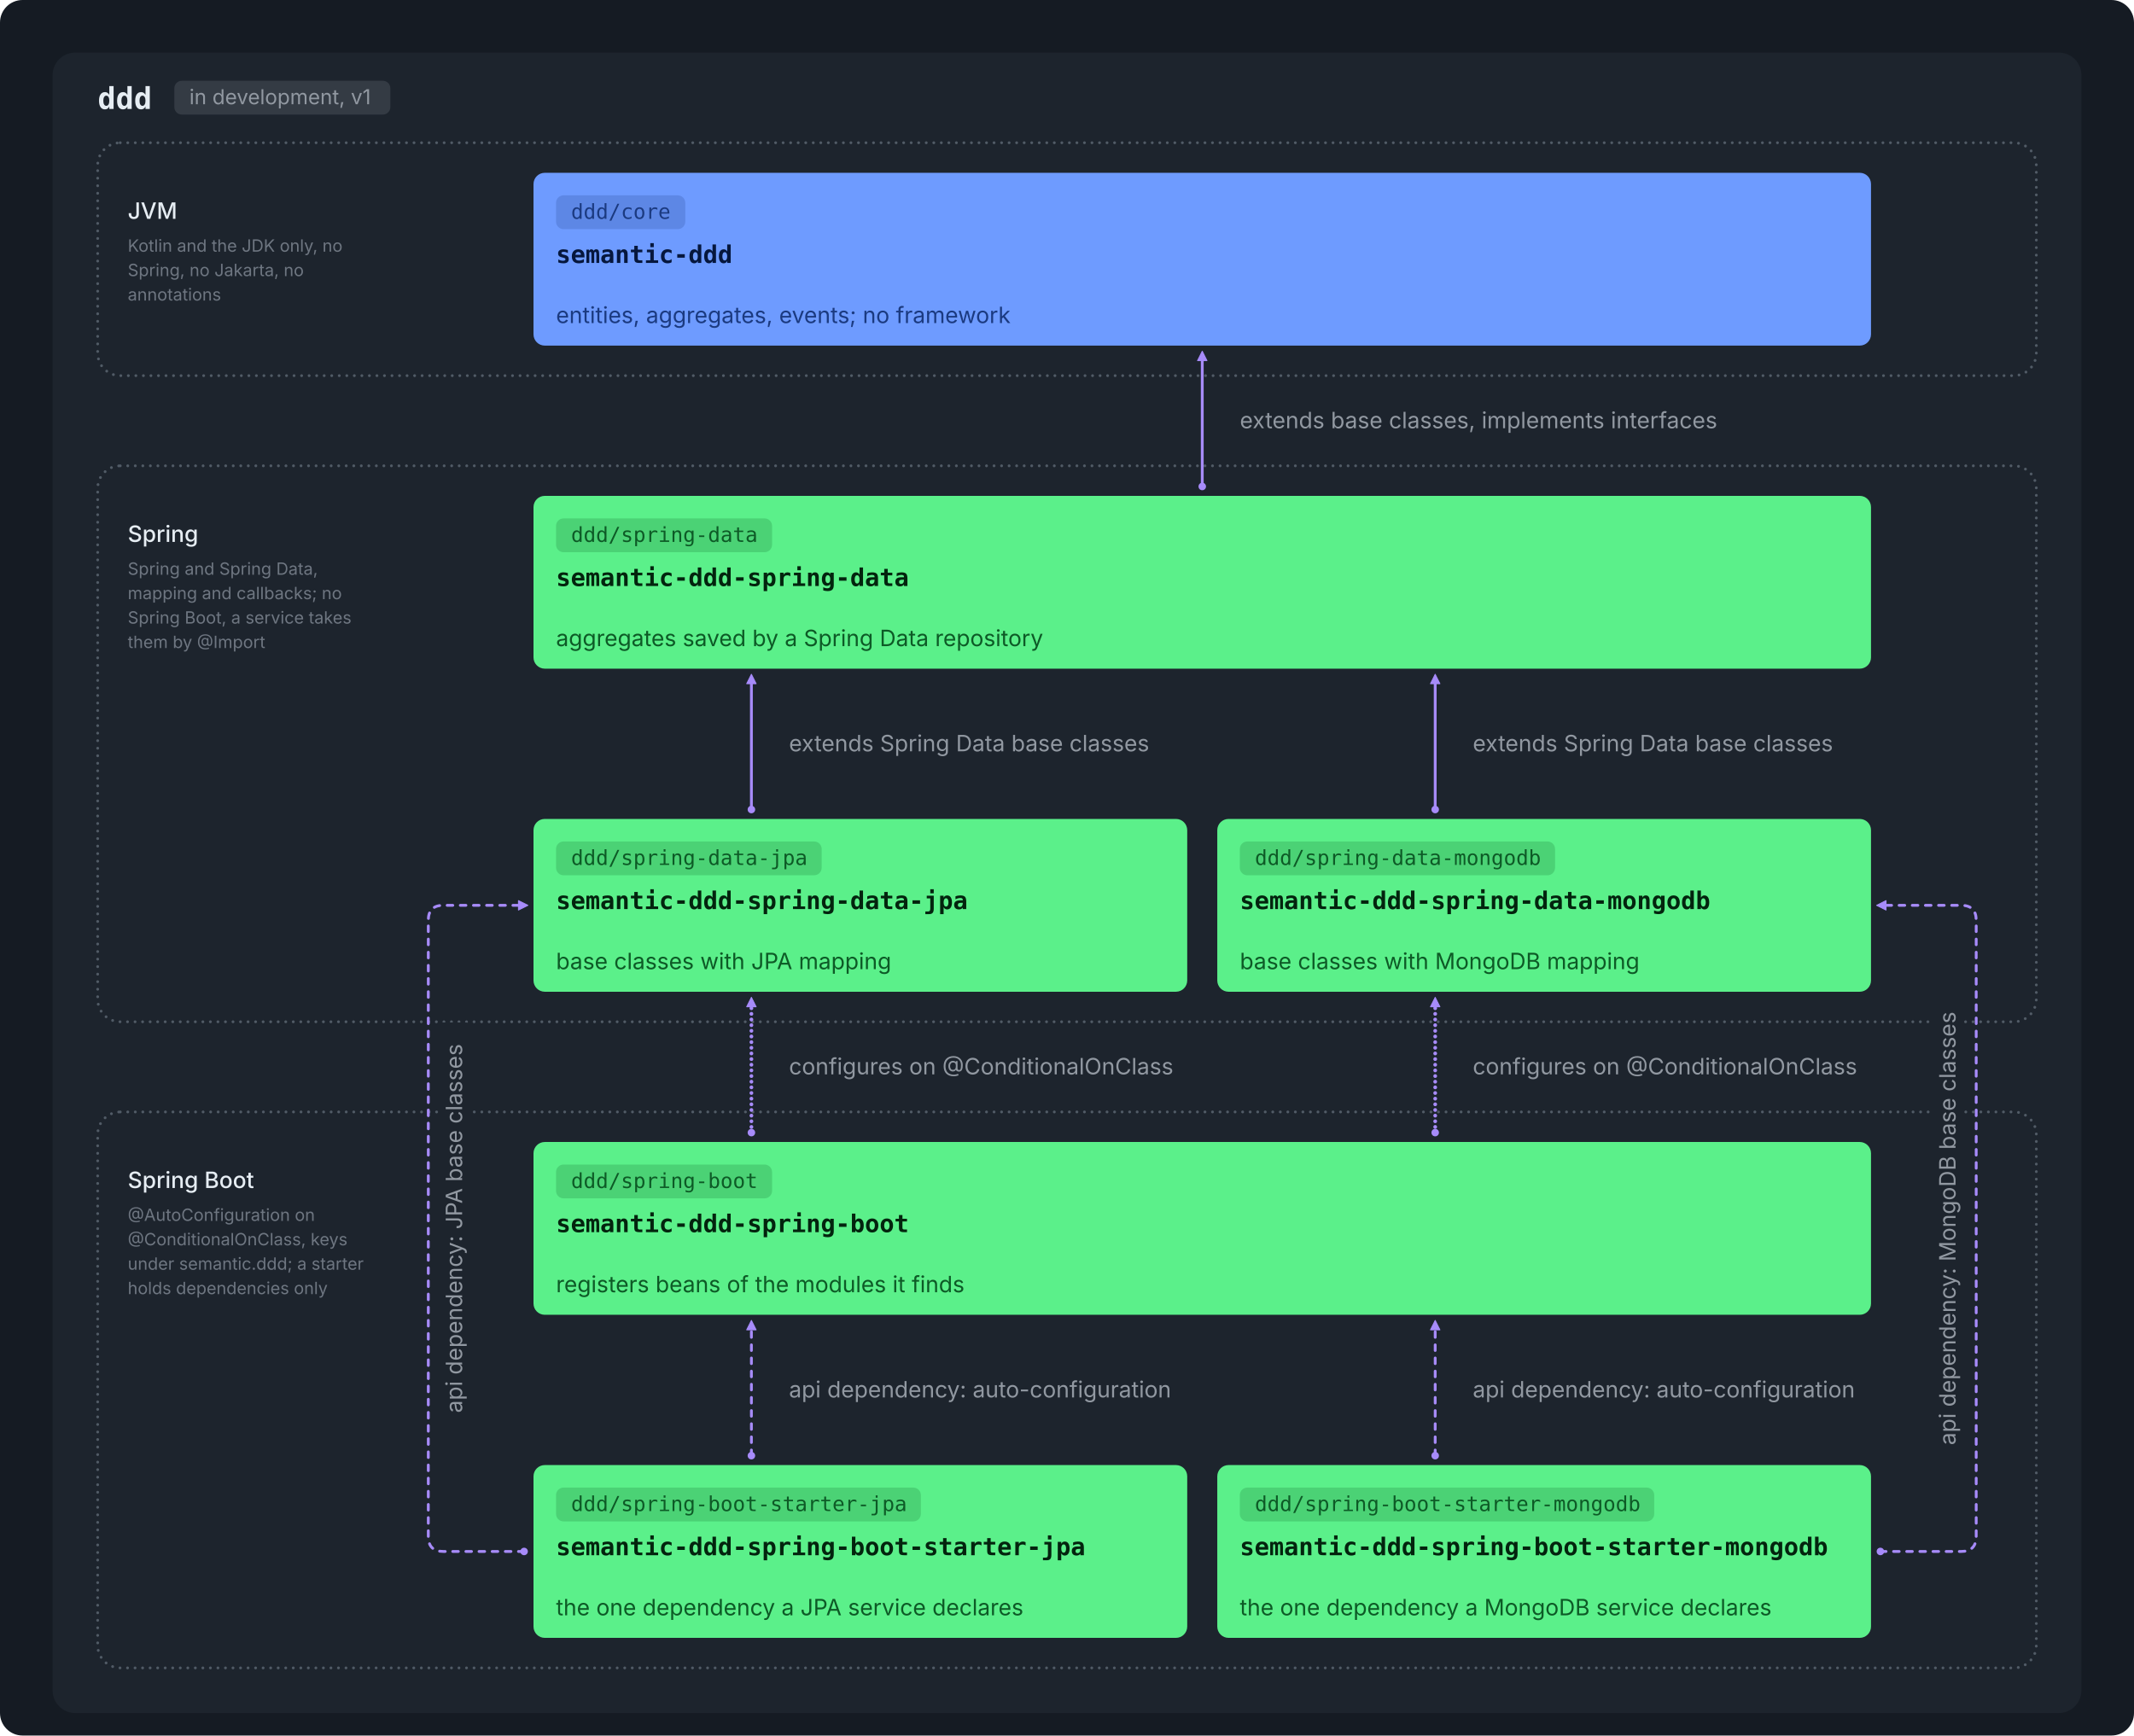
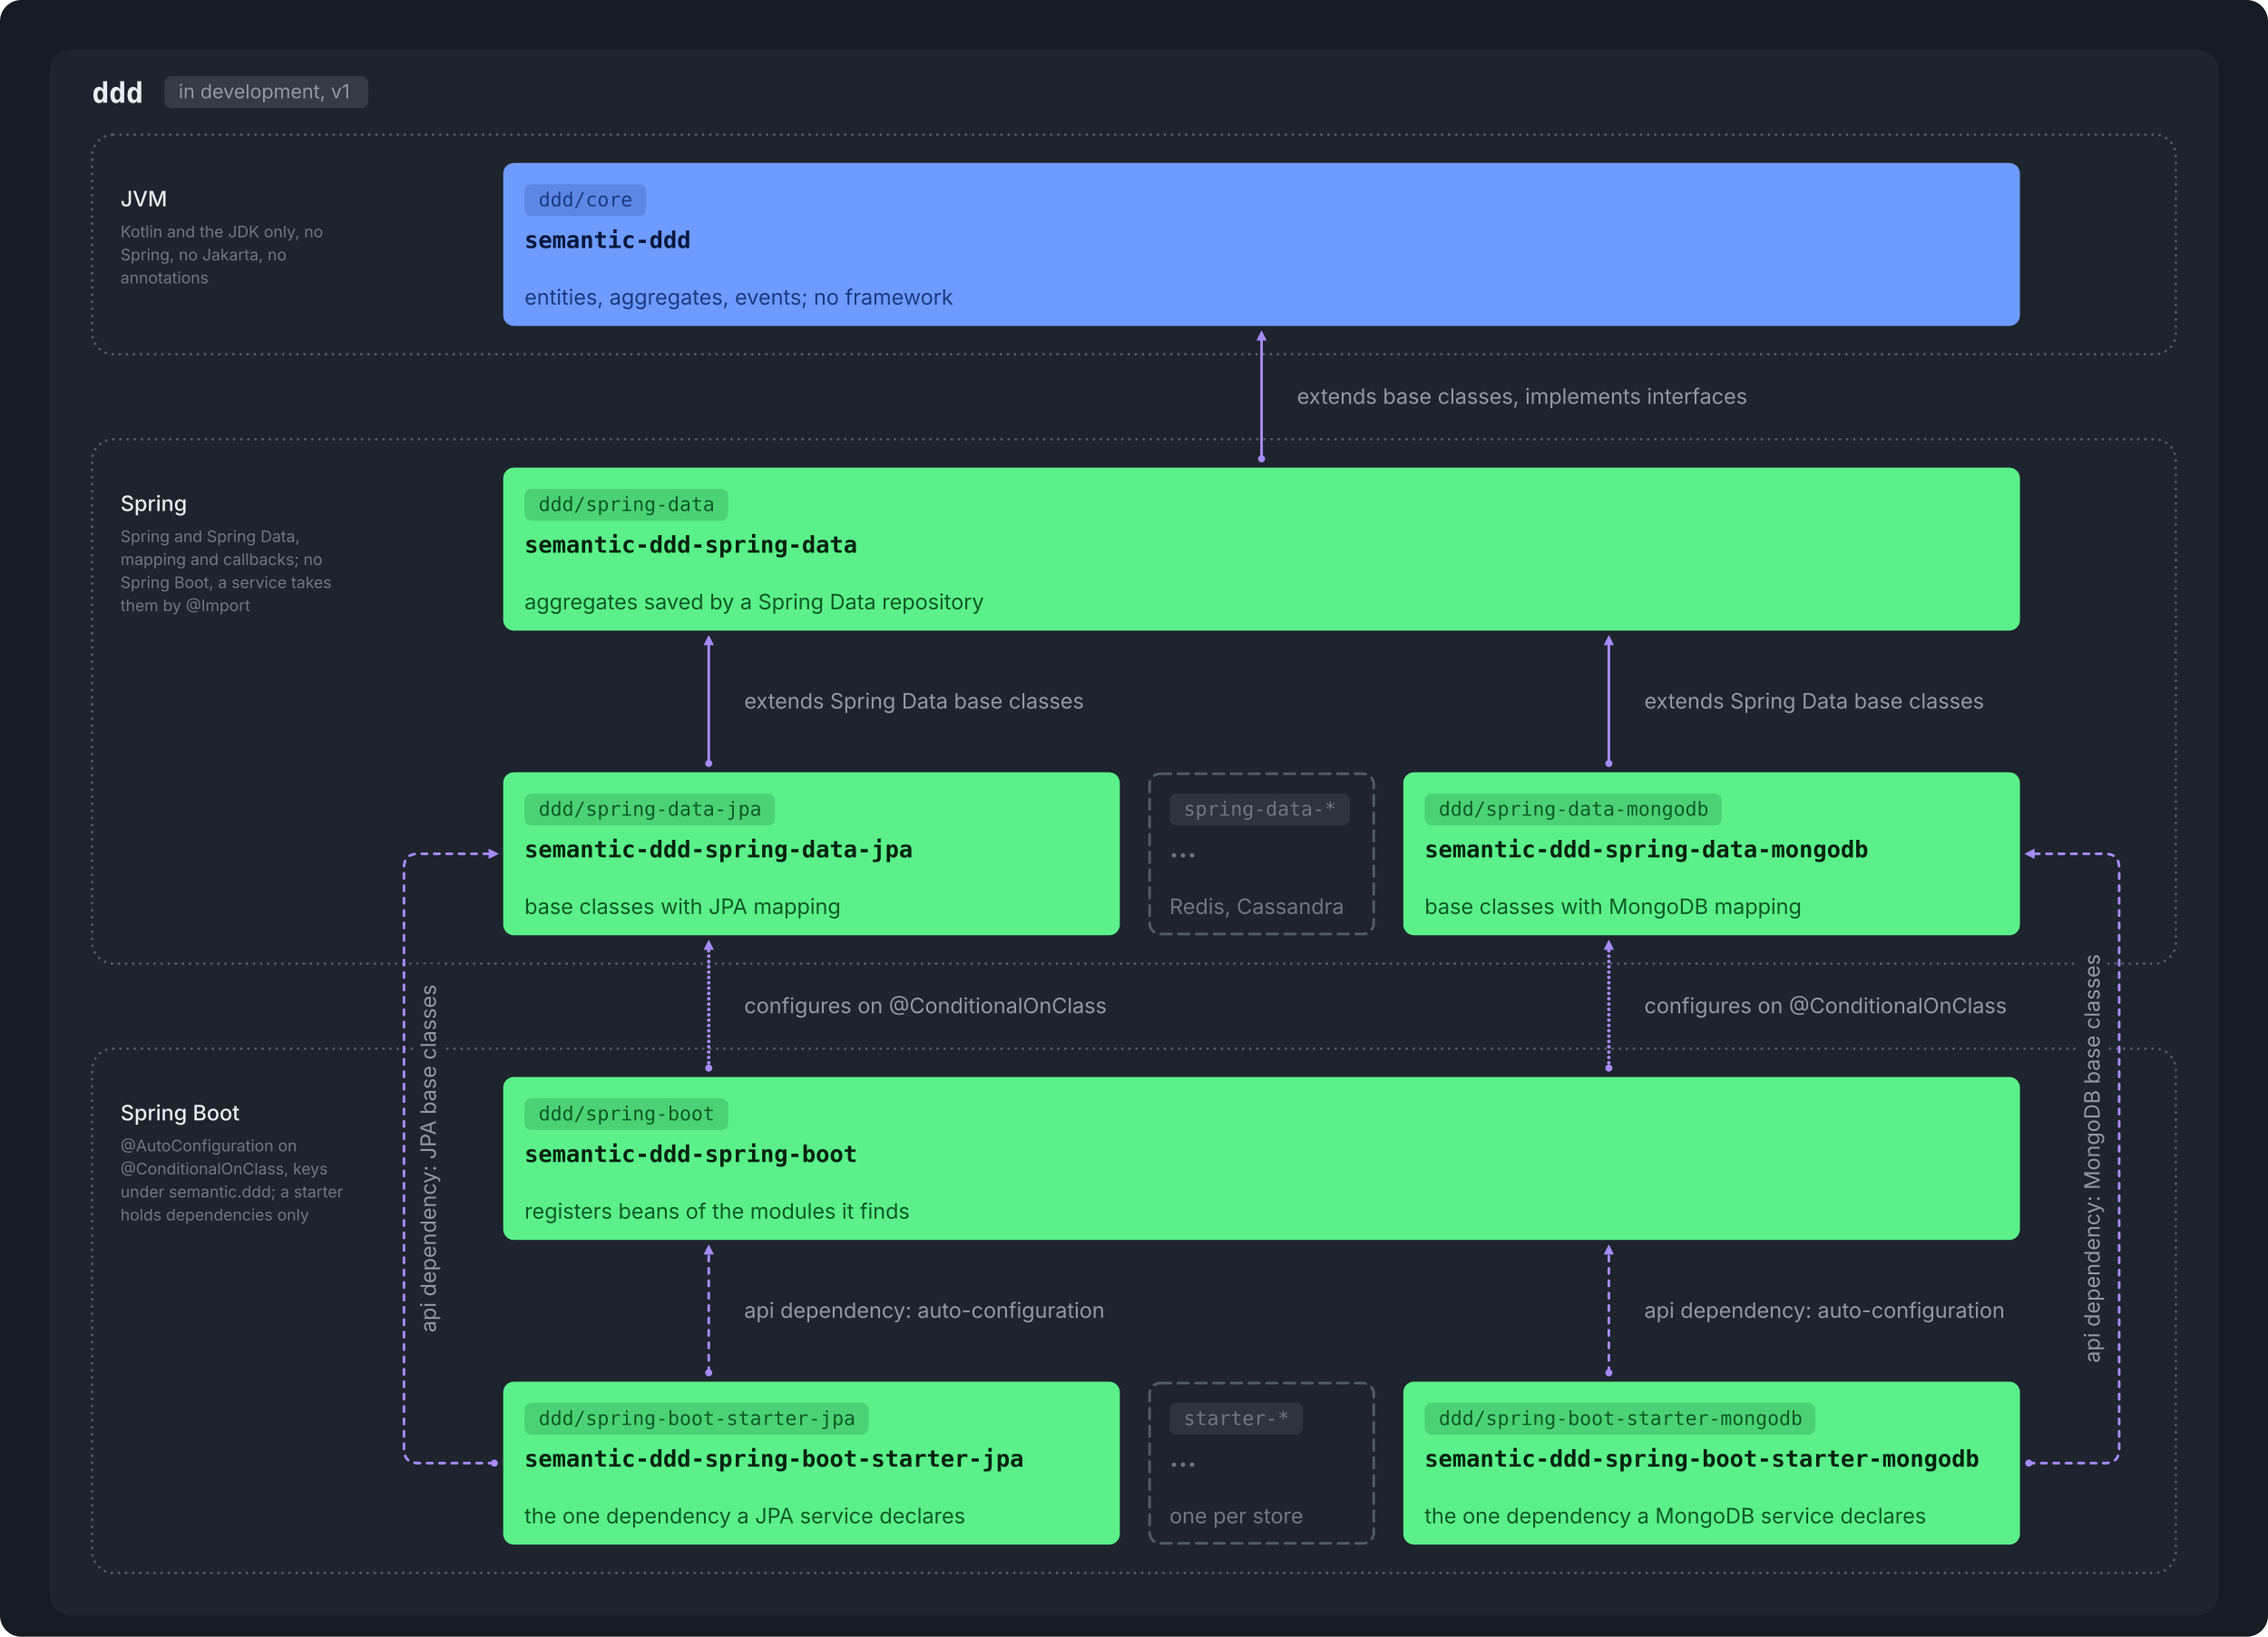
- <svg xmlns="http://www.w3.org/2000/svg" viewBox="0 0 1136 924" width="1136" height="924" role="img">
-   <rect width="1136" height="924" rx="12" fill="#151B23" />
+ <svg xmlns="http://www.w3.org/2000/svg" viewBox="0 0 1280 924" width="1280" height="924" role="img">
+   <rect width="1280" height="924" rx="12" fill="#151B23" />
  <g transform="translate(12,12)">
-     <rect x="16.0" y="16.0" width="1080.0" height="884.0" rx="12" fill="#1D242D" />
+     <rect x="16.0" y="16.0" width="1224.0" height="884.0" rx="12" fill="#1D242D" />
    <text x="40.0" y="46.0" font-family="ui-monospace, SFMono-Regular, 'SF Mono', Menlo, Consolas, monospace" font-size="16" font-weight="600" fill="#E6EDF3" text-anchor="start">ddd</text>
    <rect x="80.8" y="31.0" width="115.0" height="18" rx="4" fill="#9198A1" fill-opacity="0.2" />
    <text x="88.8" y="43.5" font-family="-apple-system, BlinkMacSystemFont, 'Segoe UI', Inter, Helvetica, Arial, sans-serif" font-size="11" font-weight="400" fill="#9198A1" text-anchor="start">in development, v1</text>
-     <rect x="40" y="64" width="1032" height="124" rx="12" fill="none" stroke="#515B66" stroke-width="1.5" stroke-linecap="round" stroke-dasharray="0.01 4" />
+     <rect x="40" y="64" width="1176" height="124" rx="12" fill="none" stroke="#515B66" stroke-width="1.5" stroke-linecap="round" stroke-dasharray="0.01 4" />
    <text x="56.0" y="104.5" font-family="-apple-system, BlinkMacSystemFont, 'Segoe UI', Inter, Helvetica, Arial, sans-serif" font-size="12" font-weight="500" fill="#E6EDF3" text-anchor="start">JVM</text>
    <text x="56.0" y="122.0" font-family="-apple-system, BlinkMacSystemFont, 'Segoe UI', Inter, Helvetica, Arial, sans-serif" font-size="9" font-weight="400" fill="#6E7681" text-anchor="start">Kotlin and the JDK only, no</text>
    <text x="56.0" y="135.0" font-family="-apple-system, BlinkMacSystemFont, 'Segoe UI', Inter, Helvetica, Arial, sans-serif" font-size="9" font-weight="400" fill="#6E7681" text-anchor="start">Spring, no Jakarta, no</text>
    <text x="56.0" y="148.0" font-family="-apple-system, BlinkMacSystemFont, 'Segoe UI', Inter, Helvetica, Arial, sans-serif" font-size="9" font-weight="400" fill="#6E7681" text-anchor="start">annotations</text>
-     <rect x="40" y="236" width="1032" height="296" rx="12" fill="none" stroke="#515B66" stroke-width="1.5" stroke-linecap="round" stroke-dasharray="0.01 4" />
+     <rect x="40" y="236" width="1176" height="296" rx="12" fill="none" stroke="#515B66" stroke-width="1.5" stroke-linecap="round" stroke-dasharray="0.01 4" />
    <text x="56.0" y="276.5" font-family="-apple-system, BlinkMacSystemFont, 'Segoe UI', Inter, Helvetica, Arial, sans-serif" font-size="12" font-weight="500" fill="#E6EDF3" text-anchor="start">Spring</text>
    <text x="56.0" y="294.0" font-family="-apple-system, BlinkMacSystemFont, 'Segoe UI', Inter, Helvetica, Arial, sans-serif" font-size="9" font-weight="400" fill="#6E7681" text-anchor="start">Spring and Spring Data,</text>
    <text x="56.0" y="307.0" font-family="-apple-system, BlinkMacSystemFont, 'Segoe UI', Inter, Helvetica, Arial, sans-serif" font-size="9" font-weight="400" fill="#6E7681" text-anchor="start">mapping and callbacks; no</text>
    <text x="56.0" y="320.0" font-family="-apple-system, BlinkMacSystemFont, 'Segoe UI', Inter, Helvetica, Arial, sans-serif" font-size="9" font-weight="400" fill="#6E7681" text-anchor="start">Spring Boot, a service takes</text>
    <text x="56.0" y="333.0" font-family="-apple-system, BlinkMacSystemFont, 'Segoe UI', Inter, Helvetica, Arial, sans-serif" font-size="9" font-weight="400" fill="#6E7681" text-anchor="start">them by @Import</text>
-     <rect x="40" y="580" width="1032" height="296" rx="12" fill="none" stroke="#515B66" stroke-width="1.5" stroke-linecap="round" stroke-dasharray="0.01 4" />
+     <rect x="40" y="580" width="1176" height="296" rx="12" fill="none" stroke="#515B66" stroke-width="1.5" stroke-linecap="round" stroke-dasharray="0.01 4" />
    <text x="56.0" y="620.5" font-family="-apple-system, BlinkMacSystemFont, 'Segoe UI', Inter, Helvetica, Arial, sans-serif" font-size="12" font-weight="500" fill="#E6EDF3" text-anchor="start">Spring Boot</text>
    <text x="56.0" y="638.0" font-family="-apple-system, BlinkMacSystemFont, 'Segoe UI', Inter, Helvetica, Arial, sans-serif" font-size="9" font-weight="400" fill="#6E7681" text-anchor="start">@AutoConfiguration on</text>
    <text x="56.0" y="651.0" font-family="-apple-system, BlinkMacSystemFont, 'Segoe UI', Inter, Helvetica, Arial, sans-serif" font-size="9" font-weight="400" fill="#6E7681" text-anchor="start">@ConditionalOnClass, keys</text>
    <text x="56.0" y="664.0" font-family="-apple-system, BlinkMacSystemFont, 'Segoe UI', Inter, Helvetica, Arial, sans-serif" font-size="9" font-weight="400" fill="#6E7681" text-anchor="start">under semantic.ddd; a starter</text>
    <text x="56.0" y="677.0" font-family="-apple-system, BlinkMacSystemFont, 'Segoe UI', Inter, Helvetica, Arial, sans-serif" font-size="9" font-weight="400" fill="#6E7681" text-anchor="start">holds dependencies only</text>
-     <rect x="272.0" y="80.0" width="712.0" height="92.0" rx="6" fill="#6E9BFF" />
+     <rect x="272.0" y="80.0" width="856.0" height="92.0" rx="6" fill="#6E9BFF" />
    <rect x="284.0" y="92.0" width="68.8" height="18" rx="4" fill="#1B3A80" fill-opacity="0.2" />
    <text x="292.0" y="104.5" font-family="ui-monospace, SFMono-Regular, 'SF Mono', Menlo, Consolas, monospace" font-size="11" font-weight="400" fill="#1B3A80" text-anchor="start">ddd/core</text>
    <text x="284.0" y="128.0" font-family="ui-monospace, SFMono-Regular, 'SF Mono', Menlo, Consolas, monospace" font-size="13" font-weight="600" fill="#06173D" text-anchor="start">semantic-ddd</text>
    <text x="284.0" y="160.0" font-family="-apple-system, BlinkMacSystemFont, 'Segoe UI', Inter, Helvetica, Arial, sans-serif" font-size="12" font-weight="400" fill="#1B3A80" text-anchor="start">entities, aggregates, events; no framework</text>
-     <rect x="272.0" y="252.0" width="712.0" height="92.0" rx="6" fill="#5BF08A" />
+     <rect x="272.0" y="252.0" width="856.0" height="92.0" rx="6" fill="#5BF08A" />
    <rect x="284.0" y="264.0" width="115.0" height="18" rx="4" fill="#0D5A26" fill-opacity="0.2" />
    <text x="292.0" y="276.5" font-family="ui-monospace, SFMono-Regular, 'SF Mono', Menlo, Consolas, monospace" font-size="11" font-weight="400" fill="#0D5A26" text-anchor="start">ddd/spring-data</text>
    <text x="284.0" y="300.0" font-family="ui-monospace, SFMono-Regular, 'SF Mono', Menlo, Consolas, monospace" font-size="13" font-weight="600" fill="#03240E" text-anchor="start">semantic-ddd-spring-data</text>
    <text x="284.0" y="332.0" font-family="-apple-system, BlinkMacSystemFont, 'Segoe UI', Inter, Helvetica, Arial, sans-serif" font-size="12" font-weight="400" fill="#0D5A26" text-anchor="start">aggregates saved by a Spring Data repository</text>
    <rect x="272.0" y="424.0" width="348.0" height="92.0" rx="6" fill="#5BF08A" />
    <rect x="284.0" y="436.0" width="141.4" height="18" rx="4" fill="#0D5A26" fill-opacity="0.2" />
    <text x="292.0" y="448.5" font-family="ui-monospace, SFMono-Regular, 'SF Mono', Menlo, Consolas, monospace" font-size="11" font-weight="400" fill="#0D5A26" text-anchor="start">ddd/spring-data-jpa</text>
    <text x="284.0" y="472.0" font-family="ui-monospace, SFMono-Regular, 'SF Mono', Menlo, Consolas, monospace" font-size="13" font-weight="600" fill="#03240E" text-anchor="start">semantic-ddd-spring-data-jpa</text>
    <text x="284.0" y="504.0" font-family="-apple-system, BlinkMacSystemFont, 'Segoe UI', Inter, Helvetica, Arial, sans-serif" font-size="12" font-weight="400" fill="#0D5A26" text-anchor="start">base classes with JPA mapping</text>
-     <rect x="636.0" y="424.0" width="348.0" height="92.0" rx="6" fill="#5BF08A" />
-     <rect x="648.0" y="436.0" width="167.8" height="18" rx="4" fill="#0D5A26" fill-opacity="0.2" />
-     <text x="656.0" y="448.5" font-family="ui-monospace, SFMono-Regular, 'SF Mono', Menlo, Consolas, monospace" font-size="11" font-weight="400" fill="#0D5A26" text-anchor="start">ddd/spring-data-mongodb</text>
-     <text x="648.0" y="472.0" font-family="ui-monospace, SFMono-Regular, 'SF Mono', Menlo, Consolas, monospace" font-size="13" font-weight="600" fill="#03240E" text-anchor="start">semantic-ddd-spring-data-mongodb</text>
-     <text x="648.0" y="504.0" font-family="-apple-system, BlinkMacSystemFont, 'Segoe UI', Inter, Helvetica, Arial, sans-serif" font-size="12" font-weight="400" fill="#0D5A26" text-anchor="start">base classes with MongoDB mapping</text>
-     <rect x="272.0" y="596.0" width="712.0" height="92.0" rx="6" fill="#5BF08A" />
+     <rect x="780.0" y="424.0" width="348.0" height="92.0" rx="6" fill="#5BF08A" />
+     <rect x="792.0" y="436.0" width="167.8" height="18" rx="4" fill="#0D5A26" fill-opacity="0.2" />
+     <text x="800.0" y="448.5" font-family="ui-monospace, SFMono-Regular, 'SF Mono', Menlo, Consolas, monospace" font-size="11" font-weight="400" fill="#0D5A26" text-anchor="start">ddd/spring-data-mongodb</text>
+     <text x="792.0" y="472.0" font-family="ui-monospace, SFMono-Regular, 'SF Mono', Menlo, Consolas, monospace" font-size="13" font-weight="600" fill="#03240E" text-anchor="start">semantic-ddd-spring-data-mongodb</text>
+     <text x="792.0" y="504.0" font-family="-apple-system, BlinkMacSystemFont, 'Segoe UI', Inter, Helvetica, Arial, sans-serif" font-size="12" font-weight="400" fill="#0D5A26" text-anchor="start">base classes with MongoDB mapping</text>
+     <rect x="272.0" y="596.0" width="856.0" height="92.0" rx="6" fill="#5BF08A" />
    <rect x="284.0" y="608.0" width="115.0" height="18" rx="4" fill="#0D5A26" fill-opacity="0.2" />
    <text x="292.0" y="620.5" font-family="ui-monospace, SFMono-Regular, 'SF Mono', Menlo, Consolas, monospace" font-size="11" font-weight="400" fill="#0D5A26" text-anchor="start">ddd/spring-boot</text>
    <text x="284.0" y="644.0" font-family="ui-monospace, SFMono-Regular, 'SF Mono', Menlo, Consolas, monospace" font-size="13" font-weight="600" fill="#03240E" text-anchor="start">semantic-ddd-spring-boot</text>
    <text x="284.0" y="676.0" font-family="-apple-system, BlinkMacSystemFont, 'Segoe UI', Inter, Helvetica, Arial, sans-serif" font-size="12" font-weight="400" fill="#0D5A26" text-anchor="start">registers beans of the modules it finds</text>
    <rect x="272.0" y="768.0" width="348.0" height="92.0" rx="6" fill="#5BF08A" />
    <rect x="284.0" y="780.0" width="194.2" height="18" rx="4" fill="#0D5A26" fill-opacity="0.2" />
    <text x="292.0" y="792.5" font-family="ui-monospace, SFMono-Regular, 'SF Mono', Menlo, Consolas, monospace" font-size="11" font-weight="400" fill="#0D5A26" text-anchor="start">ddd/spring-boot-starter-jpa</text>
    <text x="284.0" y="816.0" font-family="ui-monospace, SFMono-Regular, 'SF Mono', Menlo, Consolas, monospace" font-size="13" font-weight="600" fill="#03240E" text-anchor="start">semantic-ddd-spring-boot-starter-jpa</text>
    <text x="284.0" y="848.0" font-family="-apple-system, BlinkMacSystemFont, 'Segoe UI', Inter, Helvetica, Arial, sans-serif" font-size="12" font-weight="400" fill="#0D5A26" text-anchor="start">the one dependency a JPA service declares</text>
-     <rect x="636.0" y="768.0" width="348.0" height="92.0" rx="6" fill="#5BF08A" />
-     <rect x="648.0" y="780.0" width="220.6" height="18" rx="4" fill="#0D5A26" fill-opacity="0.2" />
-     <text x="656.0" y="792.5" font-family="ui-monospace, SFMono-Regular, 'SF Mono', Menlo, Consolas, monospace" font-size="11" font-weight="400" fill="#0D5A26" text-anchor="start">ddd/spring-boot-starter-mongodb</text>
-     <text x="648.0" y="816.0" font-family="ui-monospace, SFMono-Regular, 'SF Mono', Menlo, Consolas, monospace" font-size="13" font-weight="600" fill="#03240E" text-anchor="start">semantic-ddd-spring-boot-starter-mongodb</text>
-     <text x="648.0" y="848.0" font-family="-apple-system, BlinkMacSystemFont, 'Segoe UI', Inter, Helvetica, Arial, sans-serif" font-size="12" font-weight="400" fill="#0D5A26" text-anchor="start">the one dependency a MongoDB service declares</text>
-     <circle cx="628.0" cy="247" r="2" fill="#A78BFA" />
-     <path d="M628.0,175 L630.5,180.0 L625.5,180.0 Z" fill="#A78BFA" stroke="#A78BFA" stroke-width="0.5" stroke-linejoin="round" />
-     <path d="M628.0,247 L628.0,180" stroke="#A78BFA" stroke-width="1.5" fill="none" stroke-linecap="round" stroke-linejoin="round" />
+     <rect x="780.0" y="768.0" width="348.0" height="92.0" rx="6" fill="#5BF08A" />
+     <rect x="792.0" y="780.0" width="220.6" height="18" rx="4" fill="#0D5A26" fill-opacity="0.2" />
+     <text x="800.0" y="792.5" font-family="ui-monospace, SFMono-Regular, 'SF Mono', Menlo, Consolas, monospace" font-size="11" font-weight="400" fill="#0D5A26" text-anchor="start">ddd/spring-boot-starter-mongodb</text>
+     <text x="792.0" y="816.0" font-family="ui-monospace, SFMono-Regular, 'SF Mono', Menlo, Consolas, monospace" font-size="13" font-weight="600" fill="#03240E" text-anchor="start">semantic-ddd-spring-boot-starter-mongodb</text>
+     <text x="792.0" y="848.0" font-family="-apple-system, BlinkMacSystemFont, 'Segoe UI', Inter, Helvetica, Arial, sans-serif" font-size="12" font-weight="400" fill="#0D5A26" text-anchor="start">the one dependency a MongoDB service declares</text>
+     <rect x="636.8" y="424.8" width="126.5" height="90.5" rx="6" fill="none" stroke="#515B66" stroke-width="1.5" stroke-dasharray="6 4" stroke-linecap="round" />
+     <rect x="648.0" y="436.0" width="101.8" height="18" rx="4" fill="#6E7681" fill-opacity="0.2" />
+     <text x="656.0" y="448.5" font-family="ui-monospace, SFMono-Regular, 'SF Mono', Menlo, Consolas, monospace" font-size="11" font-weight="400" fill="#6E7681" text-anchor="start">spring-data-*</text>
+     <text x="648.0" y="472.0" font-family="-apple-system, BlinkMacSystemFont, 'Segoe UI', Inter, Helvetica, Arial, sans-serif" font-size="16" font-weight="600" fill="#6E7681" text-anchor="start">…</text>
+     <text x="648.0" y="504.0" font-family="-apple-system, BlinkMacSystemFont, 'Segoe UI', Inter, Helvetica, Arial, sans-serif" font-size="12" font-weight="400" fill="#6E7681" text-anchor="start">Redis, Cassandra</text>
+     <rect x="636.8" y="768.8" width="126.5" height="90.5" rx="6" fill="none" stroke="#515B66" stroke-width="1.5" stroke-dasharray="6 4" stroke-linecap="round" />
+     <rect x="648.0" y="780.0" width="75.4" height="18" rx="4" fill="#6E7681" fill-opacity="0.2" />
+     <text x="656.0" y="792.5" font-family="ui-monospace, SFMono-Regular, 'SF Mono', Menlo, Consolas, monospace" font-size="11" font-weight="400" fill="#6E7681" text-anchor="start">starter-*</text>
+     <text x="648.0" y="816.0" font-family="-apple-system, BlinkMacSystemFont, 'Segoe UI', Inter, Helvetica, Arial, sans-serif" font-size="16" font-weight="600" fill="#6E7681" text-anchor="start">…</text>
+     <text x="648.0" y="848.0" font-family="-apple-system, BlinkMacSystemFont, 'Segoe UI', Inter, Helvetica, Arial, sans-serif" font-size="12" font-weight="400" fill="#6E7681" text-anchor="start">one per store</text>
+     <circle cx="700.0" cy="247" r="2" fill="#A78BFA" />
+     <path d="M700.0,175 L702.5,180.0 L697.5,180.0 Z" fill="#A78BFA" stroke="#A78BFA" stroke-width="0.5" stroke-linejoin="round" />
+     <path d="M700.0,247 L700.0,180" stroke="#A78BFA" stroke-width="1.5" fill="none" stroke-linecap="round" stroke-linejoin="round" />
    <circle cx="388.0" cy="419" r="2" fill="#A78BFA" />
    <path d="M388.0,347 L390.5,352.0 L385.5,352.0 Z" fill="#A78BFA" stroke="#A78BFA" stroke-width="0.5" stroke-linejoin="round" />
    <path d="M388.0,419 L388.0,352" stroke="#A78BFA" stroke-width="1.5" fill="none" stroke-linecap="round" stroke-linejoin="round" />
-     <circle cx="752.0" cy="419" r="2" fill="#A78BFA" />
-     <path d="M752.0,347 L754.5,352.0 L749.5,352.0 Z" fill="#A78BFA" stroke="#A78BFA" stroke-width="0.5" stroke-linejoin="round" />
-     <path d="M752.0,419 L752.0,352" stroke="#A78BFA" stroke-width="1.5" fill="none" stroke-linecap="round" stroke-linejoin="round" />
+     <circle cx="896.0" cy="419" r="2" fill="#A78BFA" />
+     <path d="M896.0,347 L898.5,352.0 L893.5,352.0 Z" fill="#A78BFA" stroke="#A78BFA" stroke-width="0.5" stroke-linejoin="round" />
+     <path d="M896.0,419 L896.0,352" stroke="#A78BFA" stroke-width="1.5" fill="none" stroke-linecap="round" stroke-linejoin="round" />
    <circle cx="388.0" cy="591" r="2" fill="#A78BFA" />
    <path d="M388.0,519 L390.5,524.0 L385.5,524.0 Z" fill="#A78BFA" stroke="#A78BFA" stroke-width="0.5" stroke-linejoin="round" />
    <path d="M388.0,591 L388.0,524" stroke="#A78BFA" stroke-width="2" fill="none" stroke-linecap="round" stroke-linejoin="round" stroke-dasharray="0.01 3" />
-     <circle cx="752.0" cy="591" r="2" fill="#A78BFA" />
-     <path d="M752.0,519 L754.5,524.0 L749.5,524.0 Z" fill="#A78BFA" stroke="#A78BFA" stroke-width="0.5" stroke-linejoin="round" />
-     <path d="M752.0,591 L752.0,524" stroke="#A78BFA" stroke-width="2" fill="none" stroke-linecap="round" stroke-linejoin="round" stroke-dasharray="0.01 3" />
+     <circle cx="896.0" cy="591" r="2" fill="#A78BFA" />
+     <path d="M896.0,519 L898.5,524.0 L893.5,524.0 Z" fill="#A78BFA" stroke="#A78BFA" stroke-width="0.5" stroke-linejoin="round" />
+     <path d="M896.0,591 L896.0,524" stroke="#A78BFA" stroke-width="2" fill="none" stroke-linecap="round" stroke-linejoin="round" stroke-dasharray="0.01 3" />
    <circle cx="388.0" cy="763" r="2" fill="#A78BFA" />
    <path d="M388.0,691 L390.5,696.0 L385.5,696.0 Z" fill="#A78BFA" stroke="#A78BFA" stroke-width="0.5" stroke-linejoin="round" />
    <path d="M388.0,763 L388.0,696" stroke="#A78BFA" stroke-width="1.5" fill="none" stroke-linecap="round" stroke-linejoin="round" stroke-dasharray="3 4" />
-     <circle cx="752.0" cy="763" r="2" fill="#A78BFA" />
-     <path d="M752.0,691 L754.5,696.0 L749.5,696.0 Z" fill="#A78BFA" stroke="#A78BFA" stroke-width="0.5" stroke-linejoin="round" />
-     <path d="M752.0,763 L752.0,696" stroke="#A78BFA" stroke-width="1.5" fill="none" stroke-linecap="round" stroke-linejoin="round" stroke-dasharray="3 4" />
+     <circle cx="896.0" cy="763" r="2" fill="#A78BFA" />
+     <path d="M896.0,691 L898.5,696.0 L893.5,696.0 Z" fill="#A78BFA" stroke="#A78BFA" stroke-width="0.5" stroke-linejoin="round" />
+     <path d="M896.0,763 L896.0,696" stroke="#A78BFA" stroke-width="1.5" fill="none" stroke-linecap="round" stroke-linejoin="round" stroke-dasharray="3 4" />
    <circle cx="267" cy="814.0" r="2" fill="#A78BFA" />
    <path d="M269,470.0 L264.0,472.5 L264.0,467.5 Z" fill="#A78BFA" stroke="#A78BFA" stroke-width="0.5" stroke-linejoin="round" />
    <path d="M267,814.0 L224,814.0 Q216,814.0 216,806.0 L216,478.0 Q216,470.0 224,470.0 L264,470.0" stroke="#A78BFA" stroke-width="1.5" fill="none" stroke-linecap="round" stroke-linejoin="round" stroke-dasharray="3 4" />
-     <circle cx="989" cy="814.0" r="2" fill="#A78BFA" />
-     <path d="M987,470.0 L992.0,467.5 L992.0,472.5 Z" fill="#A78BFA" stroke="#A78BFA" stroke-width="0.5" stroke-linejoin="round" />
-     <path d="M989,814.0 L1032,814.0 Q1040,814.0 1040,806.0 L1040,478.0 Q1040,470.0 1032,470.0 L992,470.0" stroke="#A78BFA" stroke-width="1.5" fill="none" stroke-linecap="round" stroke-linejoin="round" stroke-dasharray="3 4" />
-     <text x="648.0" y="216.0" font-family="-apple-system, BlinkMacSystemFont, 'Segoe UI', Inter, Helvetica, Arial, sans-serif" font-size="12" font-weight="400" fill="#9198A1" text-anchor="start">extends base classes, implements interfaces</text>
+     <circle cx="1133" cy="814.0" r="2" fill="#A78BFA" />
+     <path d="M1131,470.0 L1136.0,467.5 L1136.0,472.5 Z" fill="#A78BFA" stroke="#A78BFA" stroke-width="0.5" stroke-linejoin="round" />
+     <path d="M1133,814.0 L1176,814.0 Q1184,814.0 1184,806.0 L1184,478.0 Q1184,470.0 1176,470.0 L1136,470.0" stroke="#A78BFA" stroke-width="1.5" fill="none" stroke-linecap="round" stroke-linejoin="round" stroke-dasharray="3 4" />
+     <text x="720.0" y="216.0" font-family="-apple-system, BlinkMacSystemFont, 'Segoe UI', Inter, Helvetica, Arial, sans-serif" font-size="12" font-weight="400" fill="#9198A1" text-anchor="start">extends base classes, implements interfaces</text>
    <text x="408.0" y="388.0" font-family="-apple-system, BlinkMacSystemFont, 'Segoe UI', Inter, Helvetica, Arial, sans-serif" font-size="12" font-weight="400" fill="#9198A1" text-anchor="start">extends Spring Data base classes</text>
-     <text x="772.0" y="388.0" font-family="-apple-system, BlinkMacSystemFont, 'Segoe UI', Inter, Helvetica, Arial, sans-serif" font-size="12" font-weight="400" fill="#9198A1" text-anchor="start">extends Spring Data base classes</text>
+     <text x="916.0" y="388.0" font-family="-apple-system, BlinkMacSystemFont, 'Segoe UI', Inter, Helvetica, Arial, sans-serif" font-size="12" font-weight="400" fill="#9198A1" text-anchor="start">extends Spring Data base classes</text>
    <text x="408.0" y="560.0" font-family="-apple-system, BlinkMacSystemFont, 'Segoe UI', Inter, Helvetica, Arial, sans-serif" font-size="12" font-weight="400" fill="#9198A1" text-anchor="start">configures on @ConditionalOnClass</text>
-     <text x="772.0" y="560.0" font-family="-apple-system, BlinkMacSystemFont, 'Segoe UI', Inter, Helvetica, Arial, sans-serif" font-size="12" font-weight="400" fill="#9198A1" text-anchor="start">configures on @ConditionalOnClass</text>
+     <text x="916.0" y="560.0" font-family="-apple-system, BlinkMacSystemFont, 'Segoe UI', Inter, Helvetica, Arial, sans-serif" font-size="12" font-weight="400" fill="#9198A1" text-anchor="start">configures on @ConditionalOnClass</text>
    <text x="408.0" y="732.0" font-family="-apple-system, BlinkMacSystemFont, 'Segoe UI', Inter, Helvetica, Arial, sans-serif" font-size="12" font-weight="400" fill="#9198A1" text-anchor="start">api dependency: auto-configuration</text>
-     <text x="772.0" y="732.0" font-family="-apple-system, BlinkMacSystemFont, 'Segoe UI', Inter, Helvetica, Arial, sans-serif" font-size="12" font-weight="400" fill="#9198A1" text-anchor="start">api dependency: auto-configuration</text>
+     <text x="916.0" y="732.0" font-family="-apple-system, BlinkMacSystemFont, 'Segoe UI', Inter, Helvetica, Arial, sans-serif" font-size="12" font-weight="400" fill="#9198A1" text-anchor="start">api dependency: auto-configuration</text>
    <g transform="rotate(-90 234 642.0)">
      <rect x="124.4" y="630.0" width="219.2" height="16.0" rx="2" fill="#1D242D" />
      <text x="234.0" y="642.0" font-family="-apple-system, BlinkMacSystemFont, 'Segoe UI', Inter, Helvetica, Arial, sans-serif" font-size="12" font-weight="400" fill="#9198A1" text-anchor="middle">api dependency: JPA base classes</text>
    </g>
-     <g transform="rotate(-90 1029 642.0)">
-       <rect x="906.2" y="630.0" width="245.6" height="16.0" rx="2" fill="#1D242D" />
-       <text x="1029.0" y="642.0" font-family="-apple-system, BlinkMacSystemFont, 'Segoe UI', Inter, Helvetica, Arial, sans-serif" font-size="12" font-weight="400" fill="#9198A1" text-anchor="middle">api dependency: MongoDB base classes</text>
+     <g transform="rotate(-90 1173 642.0)">
+       <rect x="1050.2" y="630.0" width="245.6" height="16.0" rx="2" fill="#1D242D" />
+       <text x="1173.0" y="642.0" font-family="-apple-system, BlinkMacSystemFont, 'Segoe UI', Inter, Helvetica, Arial, sans-serif" font-size="12" font-weight="400" fill="#9198A1" text-anchor="middle">api dependency: MongoDB base classes</text>
    </g>
  </g>
</svg>
